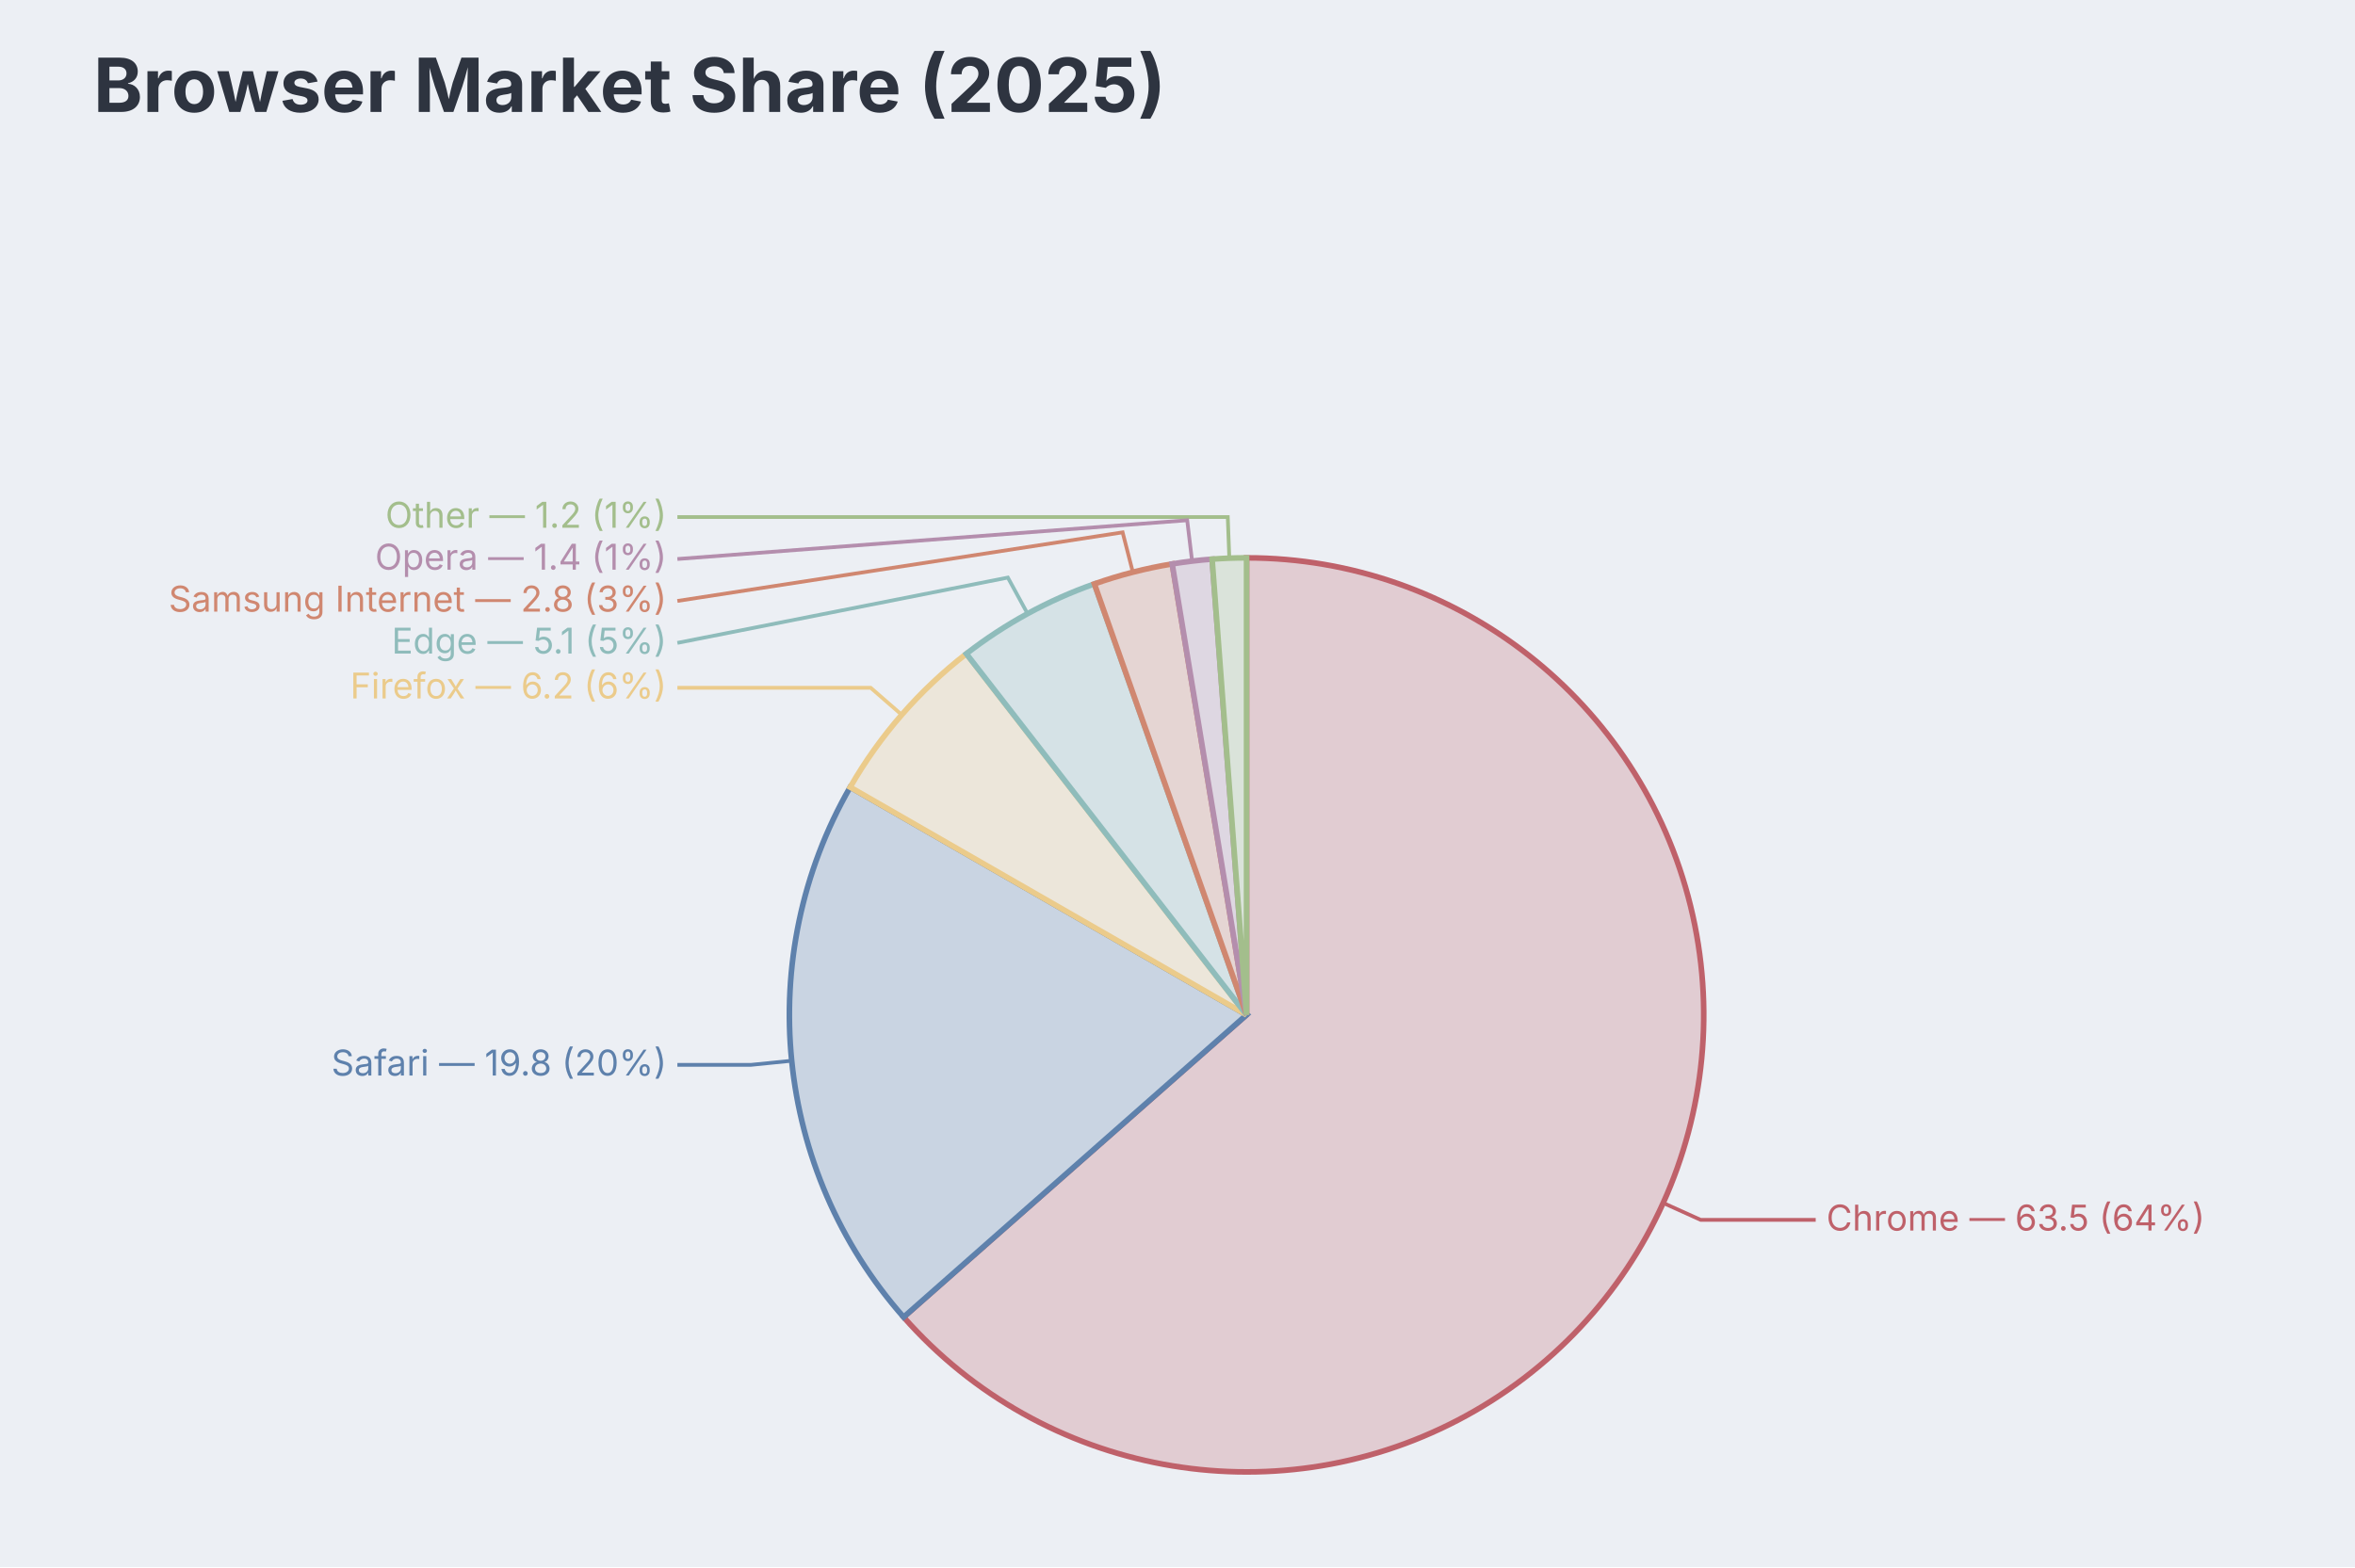
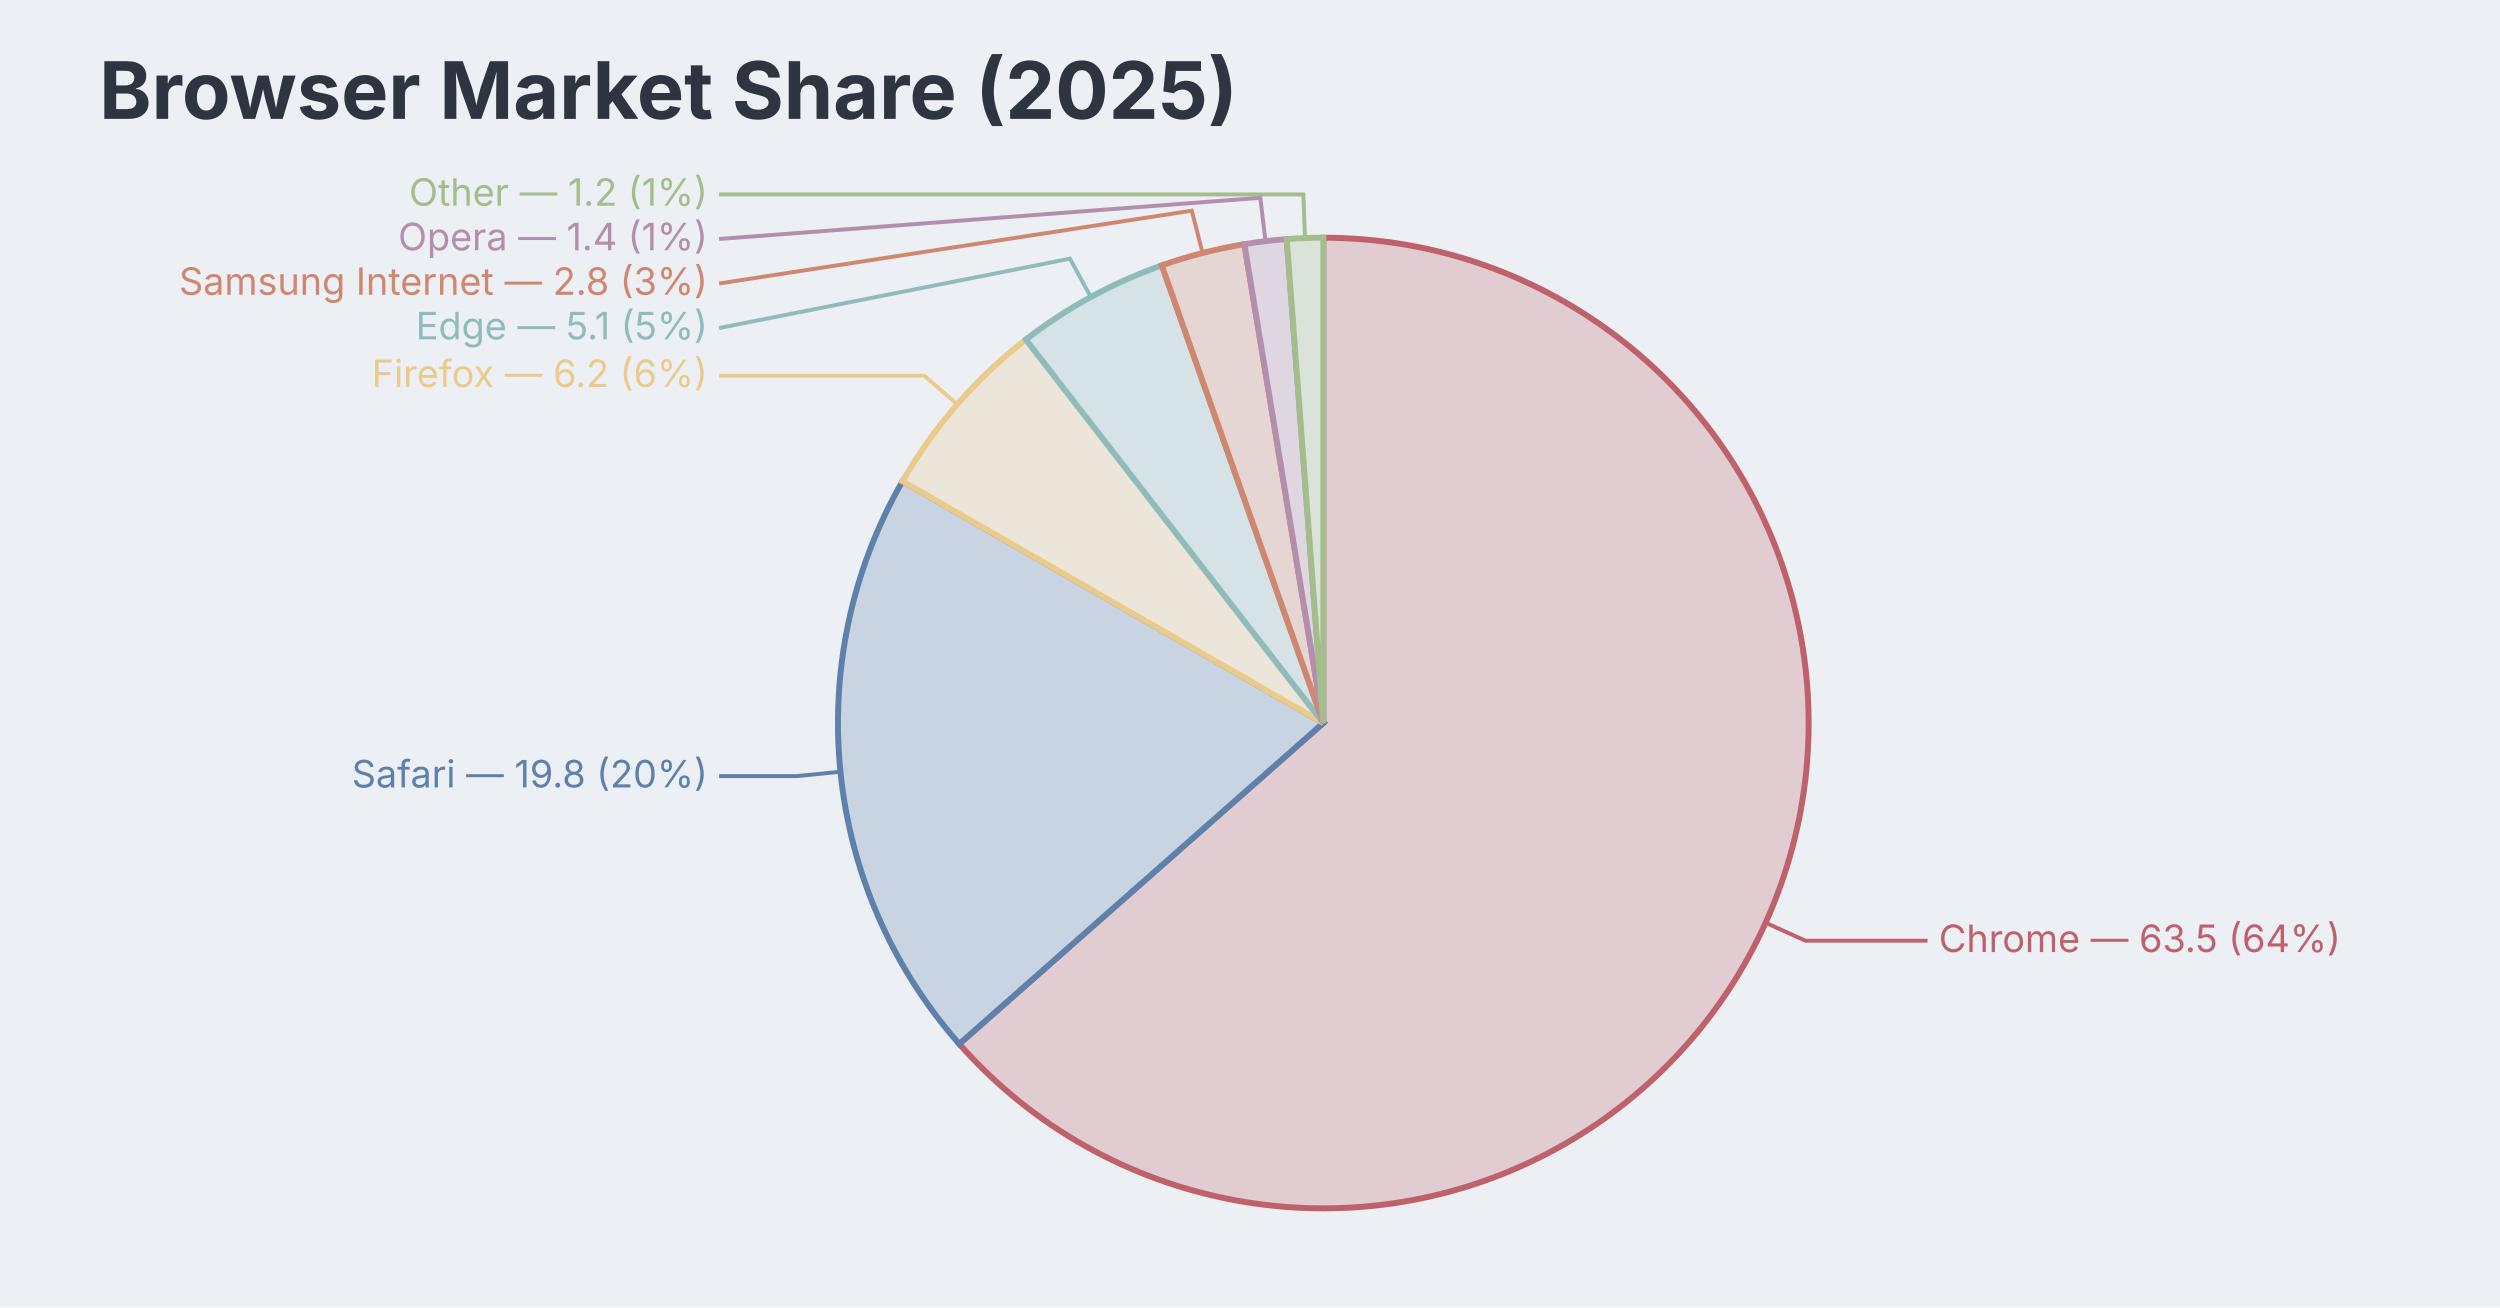
- <svg xmlns="http://www.w3.org/2000/svg" aria-describedby="dgmo-desc-05bd39a2" role="img" aria-label="Browser Market Share (2025) — Pie diagram" width="631" height="420" viewBox="26 0 631 420" style="background: rgb(236, 239, 244); font-family: Inter, system-ui, Avenir, Helvetica, Arial, sans-serif;">
+ <svg xmlns="http://www.w3.org/2000/svg" aria-describedby="dgmo-desc-05bd39a2" role="img" aria-label="Browser Market Share (2025) — Pie diagram" width="631" height="330" viewBox="26 0 631 330" style="background: rgb(236, 239, 244); font-family: Inter, system-ui, Avenir, Helvetica, Arial, sans-serif;">
  <style>.dgmo-datum:hover{filter:saturate(1.4) brightness(1.06)}.dgmo-datum{transition:filter .12s ease, opacity .12s ease}@media (hover:hover){svg:has(.dgmo-datum[data-emph-key="Chrome"]:hover) .dgmo-datum:not([data-emph-key="Chrome"]){opacity:0.18}svg:has(.dgmo-datum[data-emph-key="Safari"]:hover) .dgmo-datum:not([data-emph-key="Safari"]){opacity:0.18}svg:has(.dgmo-datum[data-emph-key="Firefox"]:hover) .dgmo-datum:not([data-emph-key="Firefox"]){opacity:0.18}svg:has(.dgmo-datum[data-emph-key="Edge"]:hover) .dgmo-datum:not([data-emph-key="Edge"]){opacity:0.18}svg:has(.dgmo-datum[data-emph-key="Samsung Internet"]:hover) .dgmo-datum:not([data-emph-key="Samsung Internet"]){opacity:0.18}svg:has(.dgmo-datum[data-emph-key="Opera"]:hover) .dgmo-datum:not([data-emph-key="Opera"]){opacity:0.18}svg:has(.dgmo-datum[data-emph-key="Other"]:hover) .dgmo-datum:not([data-emph-key="Other"]){opacity:0.18}svg:has([data-legend-entry="chrome"]:hover) .dgmo-datum:not([data-emph-key="Chrome"]){opacity:0.18}svg:has(.dgmo-datum[data-emph-key="Chrome"]:hover):has([data-legend-entry="chrome"]) [data-legend-entry]:not([data-legend-entry="chrome"]){opacity:0.18}svg:has([data-legend-entry="safari"]:hover) .dgmo-datum:not([data-emph-key="Safari"]){opacity:0.18}svg:has(.dgmo-datum[data-emph-key="Safari"]:hover):has([data-legend-entry="safari"]) [data-legend-entry]:not([data-legend-entry="safari"]){opacity:0.18}svg:has([data-legend-entry="firefox"]:hover) .dgmo-datum:not([data-emph-key="Firefox"]){opacity:0.18}svg:has(.dgmo-datum[data-emph-key="Firefox"]:hover):has([data-legend-entry="firefox"]) [data-legend-entry]:not([data-legend-entry="firefox"]){opacity:0.18}svg:has([data-legend-entry="edge"]:hover) .dgmo-datum:not([data-emph-key="Edge"]){opacity:0.18}svg:has(.dgmo-datum[data-emph-key="Edge"]:hover):has([data-legend-entry="edge"]) [data-legend-entry]:not([data-legend-entry="edge"]){opacity:0.18}svg:has([data-legend-entry="samsung internet"]:hover) .dgmo-datum:not([data-emph-key="Samsung Internet"]){opacity:0.18}svg:has(.dgmo-datum[data-emph-key="Samsung Internet"]:hover):has([data-legend-entry="samsung internet"]) [data-legend-entry]:not([data-legend-entry="samsung internet"]){opacity:0.18}svg:has([data-legend-entry="opera"]:hover) .dgmo-datum:not([data-emph-key="Opera"]){opacity:0.18}svg:has(.dgmo-datum[data-emph-key="Opera"]:hover):has([data-legend-entry="opera"]) [data-legend-entry]:not([data-legend-entry="opera"]){opacity:0.18}svg:has([data-legend-entry="other"]:hover) .dgmo-datum:not([data-emph-key="Other"]){opacity:0.18}svg:has(.dgmo-datum[data-emph-key="Other"]:hover):has([data-legend-entry="other"]) [data-legend-entry]:not([data-legend-entry="other"]){opacity:0.18}}</style>
-   <rect class="dgmo-canvas-bg" x="26" y="0" width="631" height="420" fill="#eceff4" />
+   <rect class="dgmo-canvas-bg" x="26" y="0" width="631" height="330" fill="#eceff4" />
  <text class="chart-title" x="51.024" y="30" text-anchor="start" fill="#2e3440" font-size="20" font-weight="bold" style="cursor: default;" data-line-number="1">Browser Market Share (2025)</text>
-   <g transform="translate(360,272)">
+   <g transform="translate(360,182.4913)">
    <path d="M0,-122.491A122.491,122.491,0,1,1,-91.882,81.005L0,0Z" fill="#e1ccd2" stroke="#bf616a" stroke-width="1.5" class="dgmo-datum" data-line-number="3" data-emph-key="Chrome" data-name="Chrome" data-value="63.5 (64%)" data-color="#bf616a" />
    <path d="M-91.882,81.005A122.491,122.491,0,0,1,-106.209,-61.023L0,0Z" fill="#c9d4e2" stroke="#5e81ac" stroke-width="1.5" class="dgmo-datum" data-line-number="4" data-emph-key="Safari" data-name="Safari" data-value="19.8 (20%)" data-color="#5e81ac" />
    <path d="M-106.209,-61.023A122.491,122.491,0,0,1,-75.076,-96.787L0,0Z" fill="#ece6da" stroke="#ebcb8b" stroke-width="1.5" class="dgmo-datum" data-line-number="5" data-emph-key="Firefox" data-name="Firefox" data-value="6.2 (6%)" data-color="#ebcb8b" />
    <path d="M-75.076,-96.787A122.491,122.491,0,0,1,-40.768,-115.508L0,0Z" fill="#d5e2e6" stroke="#8fbcbb" stroke-width="1.5" class="dgmo-datum" data-line-number="6" data-emph-key="Edge" data-name="Edge" data-value="5.1 (5%)" data-color="#8fbcbb" />
    <path d="M-40.768,-115.508A122.491,122.491,0,0,1,-19.922,-120.86L0,0Z" fill="#e5d5d3" stroke="#d08770" stroke-width="1.5" class="dgmo-datum" data-line-number="7" data-emph-key="Samsung Internet" data-name="Samsung Internet" data-value="2.8 (3%)" data-color="#d08770" />
    <path d="M-19.922,-120.86A122.491,122.491,0,0,1,-9.227,-122.143L0,0Z" fill="#ded7e2" stroke="#b48ead" stroke-width="1.5" class="dgmo-datum" data-line-number="8" data-emph-key="Opera" data-name="Opera" data-value="1.4 (1%)" data-color="#b48ead" />
    <path d="M-9.227,-122.143A122.491,122.491,0,0,1,0,-122.491L0,0Z" fill="#dae3da" stroke="#a3be8c" stroke-width="1.5" class="dgmo-datum" data-line-number="9" data-emph-key="Other" data-name="Other" data-value="1.2 (1%)" data-color="#a3be8c" />
    <polyline points="111.639,50.407 121.687,54.944 152.502,54.944" fill="none" stroke="#bf616a" stroke-width="1" class="dgmo-datum" data-line-number="3" data-emph-key="Chrome" data-name="Chrome" data-value="63.5 (64%)" data-color="#bf616a" />
    <text x="155.36" y="57.802" text-anchor="start" fill="#bf616a" font-size="9.53" font-family="Inter, system-ui, Avenir, Helvetica, Arial, sans-serif" class="dgmo-datum" data-line-number="3" data-emph-key="Chrome" data-name="Chrome" data-value="63.5 (64%)" data-color="#bf616a">Chrome — 63.5 (64%)</text>
    <polyline points="-4.617,-122.404 -5.032,-133.421 -152.502,-133.421" fill="none" stroke="#a3be8c" stroke-width="1" class="dgmo-datum" data-line-number="9" data-emph-key="Other" data-name="Other" data-value="1.2 (1%)" data-color="#a3be8c" />
    <text x="-155.36" y="-130.563" text-anchor="end" fill="#a3be8c" font-size="9.53" font-family="Inter, system-ui, Avenir, Helvetica, Arial, sans-serif" class="dgmo-datum" data-line-number="9" data-emph-key="Other" data-name="Other" data-value="1.2 (1%)" data-color="#a3be8c">Other — 1.2 (1%)</text>
    <polyline points="-14.588,-121.62 -15.901,-132.565 -152.502,-122.179" fill="none" stroke="#b48ead" stroke-width="1" class="dgmo-datum" data-line-number="8" data-emph-key="Opera" data-name="Opera" data-value="1.4 (1%)" data-color="#b48ead" />
    <text x="-155.36" y="-119.321" text-anchor="end" fill="#b48ead" font-size="9.53" font-family="Inter, system-ui, Avenir, Helvetica, Arial, sans-serif" class="dgmo-datum" data-line-number="8" data-emph-key="Opera" data-name="Opera" data-value="1.4 (1%)" data-color="#b48ead">Opera — 1.4 (1%)</text>
    <polyline points="-30.462,-118.643 -33.204,-129.321 -152.502,-110.937" fill="none" stroke="#d08770" stroke-width="1" class="dgmo-datum" data-line-number="7" data-emph-key="Samsung Internet" data-name="Samsung Internet" data-value="2.8 (3%)" data-color="#d08770" />
    <text x="-155.36" y="-108.079" text-anchor="end" fill="#d08770" font-size="9.53" font-family="Inter, system-ui, Avenir, Helvetica, Arial, sans-serif" class="dgmo-datum" data-line-number="7" data-emph-key="Samsung Internet" data-name="Samsung Internet" data-value="2.8 (3%)" data-color="#d08770">Samsung Internet — 2.8 (3%)</text>
    <polyline points="-58.673,-107.525 -63.954,-117.202 -152.502,-99.695" fill="none" stroke="#8fbcbb" stroke-width="1" class="dgmo-datum" data-line-number="6" data-emph-key="Edge" data-name="Edge" data-value="5.1 (5%)" data-color="#8fbcbb" />
    <text x="-155.36" y="-96.837" text-anchor="end" fill="#8fbcbb" font-size="9.53" font-family="Inter, system-ui, Avenir, Helvetica, Arial, sans-serif" class="dgmo-datum" data-line-number="6" data-emph-key="Edge" data-name="Edge" data-value="5.1 (5%)" data-color="#8fbcbb">Edge — 5.1 (5%)</text>
    <polyline points="-92.389,-80.426 -100.704,-87.664 -152.502,-87.664" fill="none" stroke="#ebcb8b" stroke-width="1" class="dgmo-datum" data-line-number="5" data-emph-key="Firefox" data-name="Firefox" data-value="6.2 (6%)" data-color="#ebcb8b" />
    <text x="-155.36" y="-84.806" text-anchor="end" fill="#ebcb8b" font-size="9.53" font-family="Inter, system-ui, Avenir, Helvetica, Arial, sans-serif" class="dgmo-datum" data-line-number="5" data-emph-key="Firefox" data-name="Firefox" data-value="6.2 (6%)" data-color="#ebcb8b">Firefox — 6.2 (6%)</text>
    <polyline points="-121.873,12.293 -132.841,13.4 -152.502,13.4" fill="none" stroke="#5e81ac" stroke-width="1" class="dgmo-datum" data-line-number="4" data-emph-key="Safari" data-name="Safari" data-value="19.8 (20%)" data-color="#5e81ac" />
    <text x="-155.36" y="16.258" text-anchor="end" fill="#5e81ac" font-size="9.53" font-family="Inter, system-ui, Avenir, Helvetica, Arial, sans-serif" class="dgmo-datum" data-line-number="4" data-emph-key="Safari" data-name="Safari" data-value="19.8 (20%)" data-color="#5e81ac">Safari — 19.8 (20%)</text>
  </g>
</svg>
